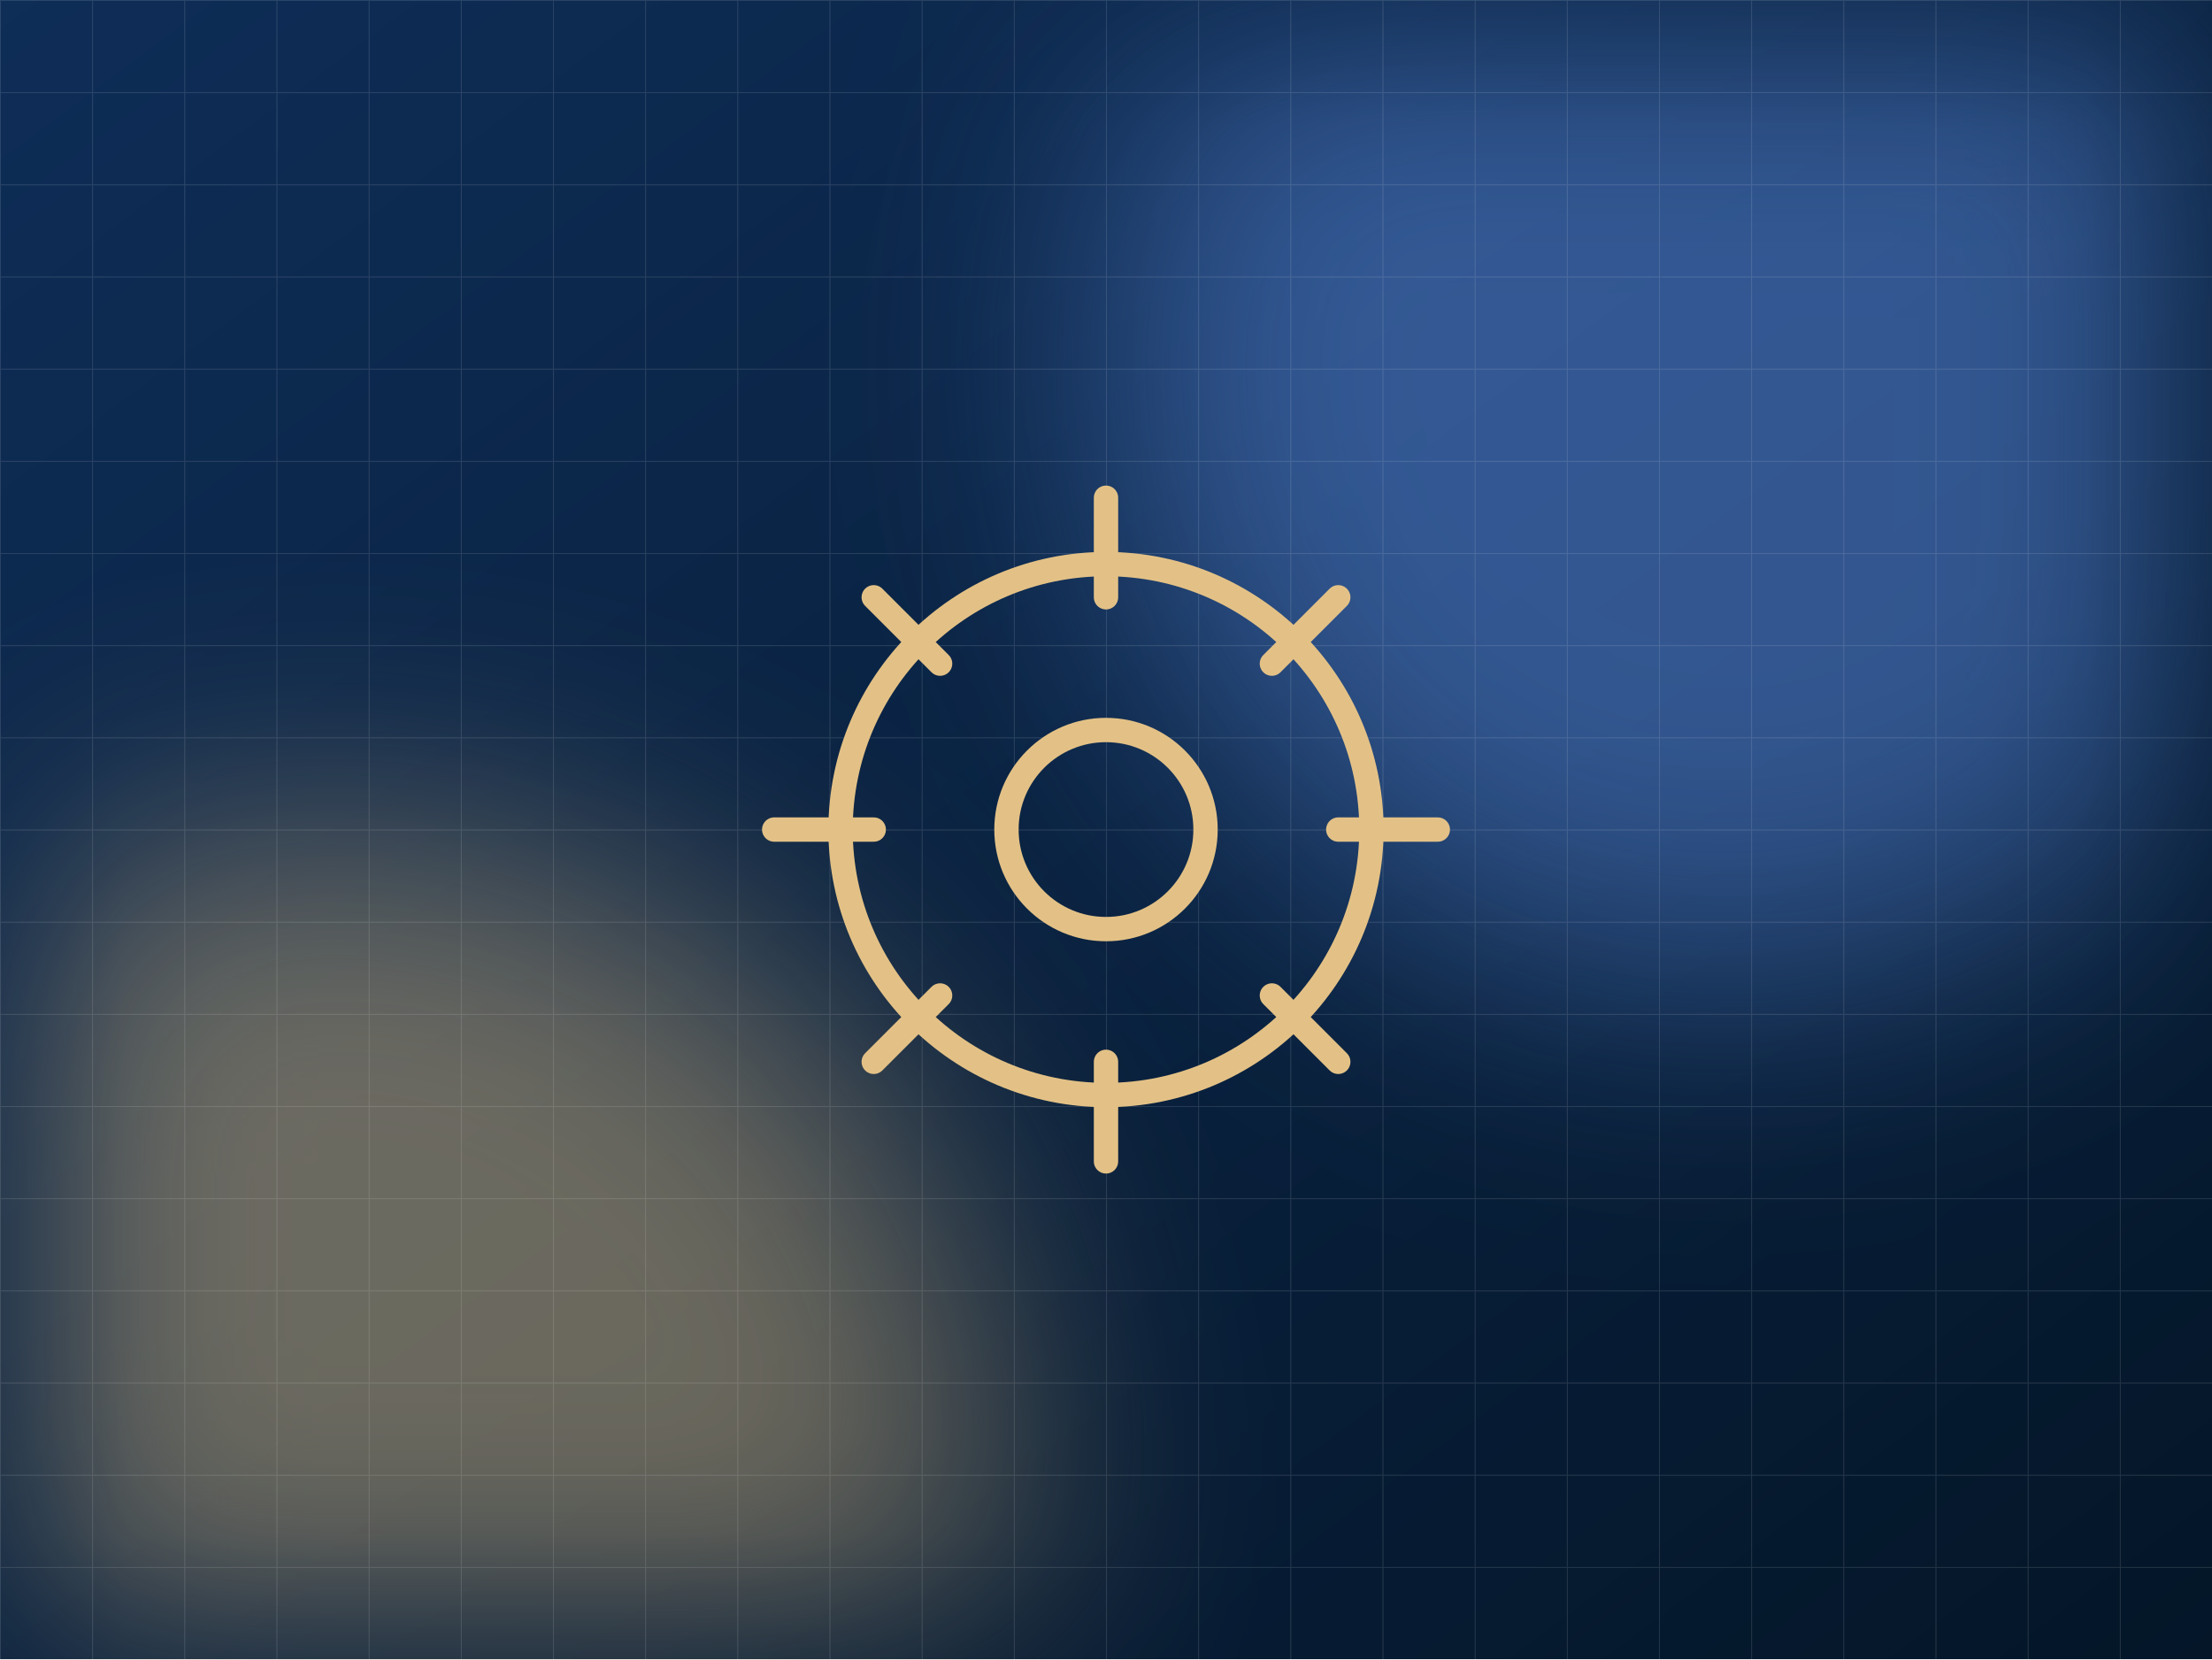
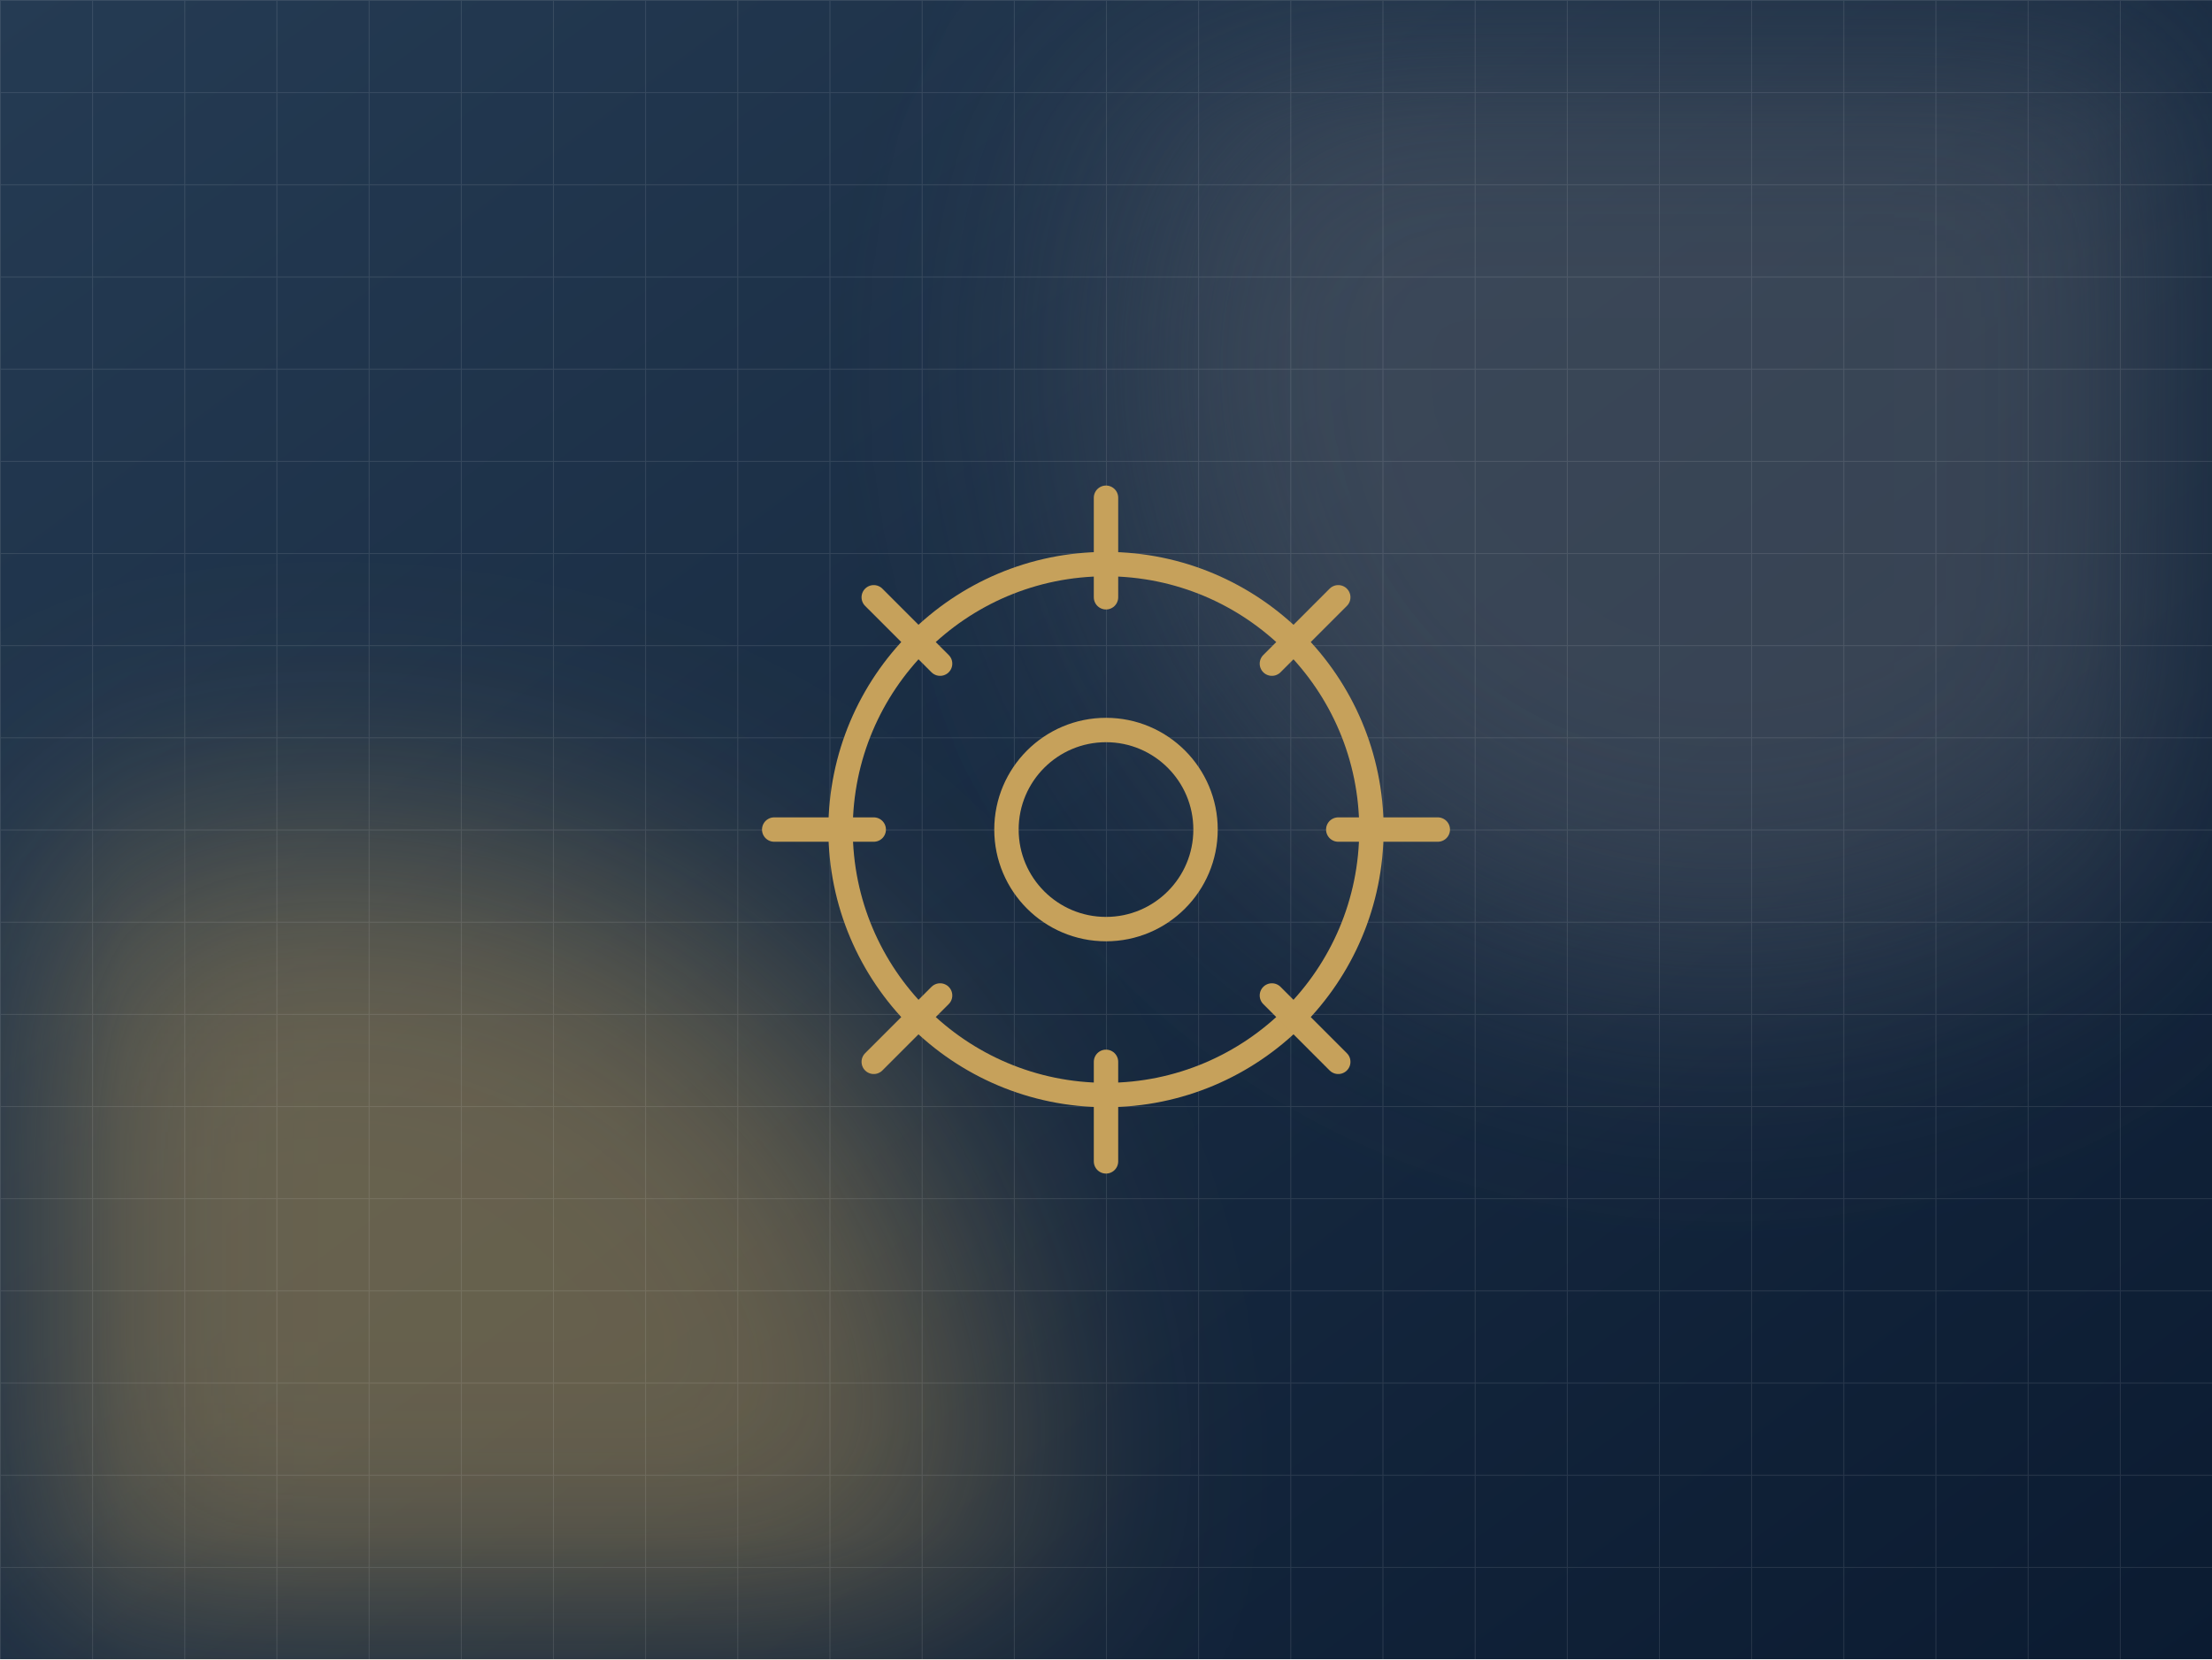
<svg xmlns="http://www.w3.org/2000/svg" viewBox="0 0 1200 900" width="1200" height="900">
  <defs>
    <linearGradient id="bg" x1="0" y1="0" x2="1" y2="1">
-       <stop offset="0" stop-color="#0e2d57" />
-       <stop offset="1" stop-color="#041628" />
+       <stop offset="0" stop-color="#253b53" />
+       <stop offset="1" stop-color="#0b1b31" />
    </linearGradient>
    <filter id="soft" x="-50%" y="-50%" width="200%" height="200%">
      <feGaussianBlur stdDeviation="72" />
    </filter>
    <pattern id="grid" width="50" height="50" patternUnits="userSpaceOnUse">
-       <path d="M50 0H0V50" fill="none" stroke="#ffffff" stroke-opacity=".12" stroke-width="1" />
+       <path d="M50 0H0V50" fill="none" stroke="#ffffff" stroke-opacity=".10" stroke-width="1" />
    </pattern>
  </defs>
  <rect width="1200" height="900" fill="url(#bg)" />
-   <circle cx="936.0" cy="198.0" r="336" fill="#5484d6" opacity=".55" filter="url(#soft)" />
-   <circle cx="180.0" cy="810.0" r="360.0" fill="#e3c186" opacity=".45" filter="url(#soft)" />
+   <circle cx="936.0" cy="198.0" r="336" fill="#5a616b" opacity=".5" filter="url(#soft)" />
+   <circle cx="180.0" cy="810.0" r="360.0" fill="#c6a15b" opacity=".45" filter="url(#soft)" />
  <rect width="1200" height="900" fill="url(#grid)" />
-   <g transform="translate(384 234) scale(9)" fill="none" stroke="#e3c186" stroke-width="1.467" stroke-linecap="round" stroke-linejoin="round">
+   <g transform="translate(384 234) scale(9)" fill="none" stroke="#c6a15b" stroke-width="1.47" stroke-linecap="round" stroke-linejoin="round">
    <circle cx="24" cy="24" r="16" />
    <circle cx="24" cy="24" r="6" />
    <path d="M24 4v6M24 38v6M4 24h6M38 24h6M10 10l4 4M34 34l4 4M38 10l-4 4M10 38l4-4" />
  </g>
</svg>
